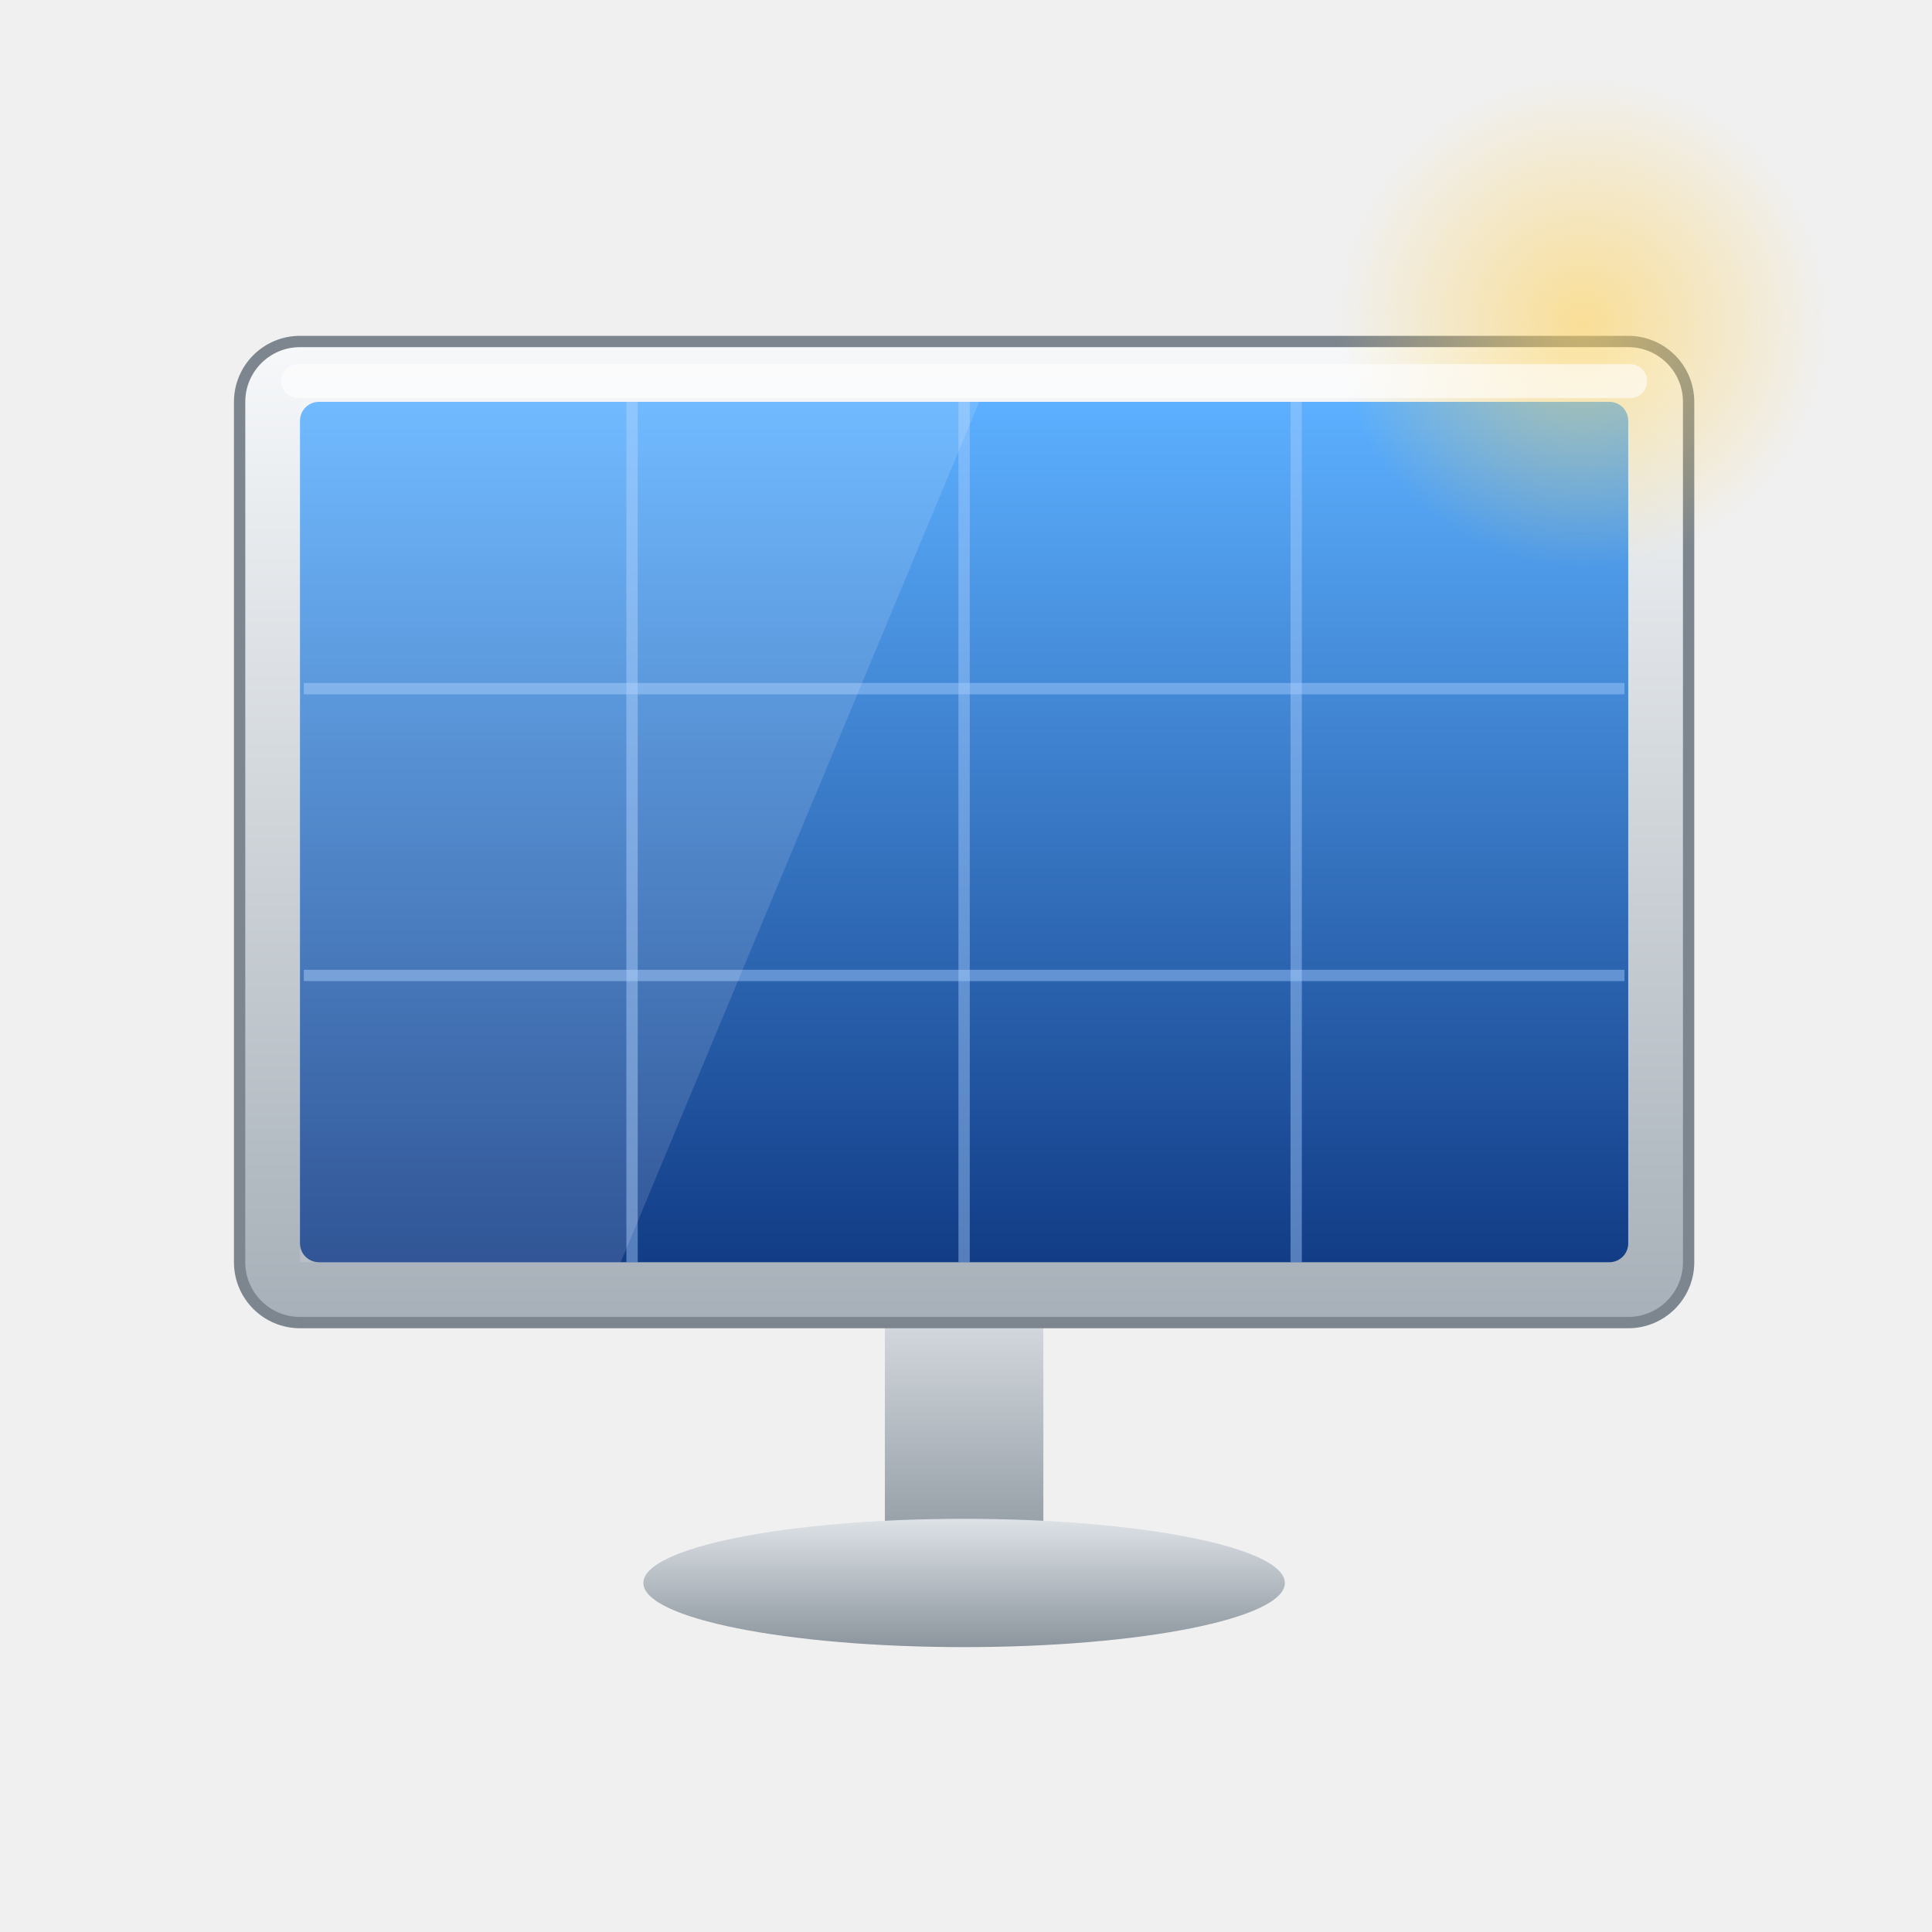
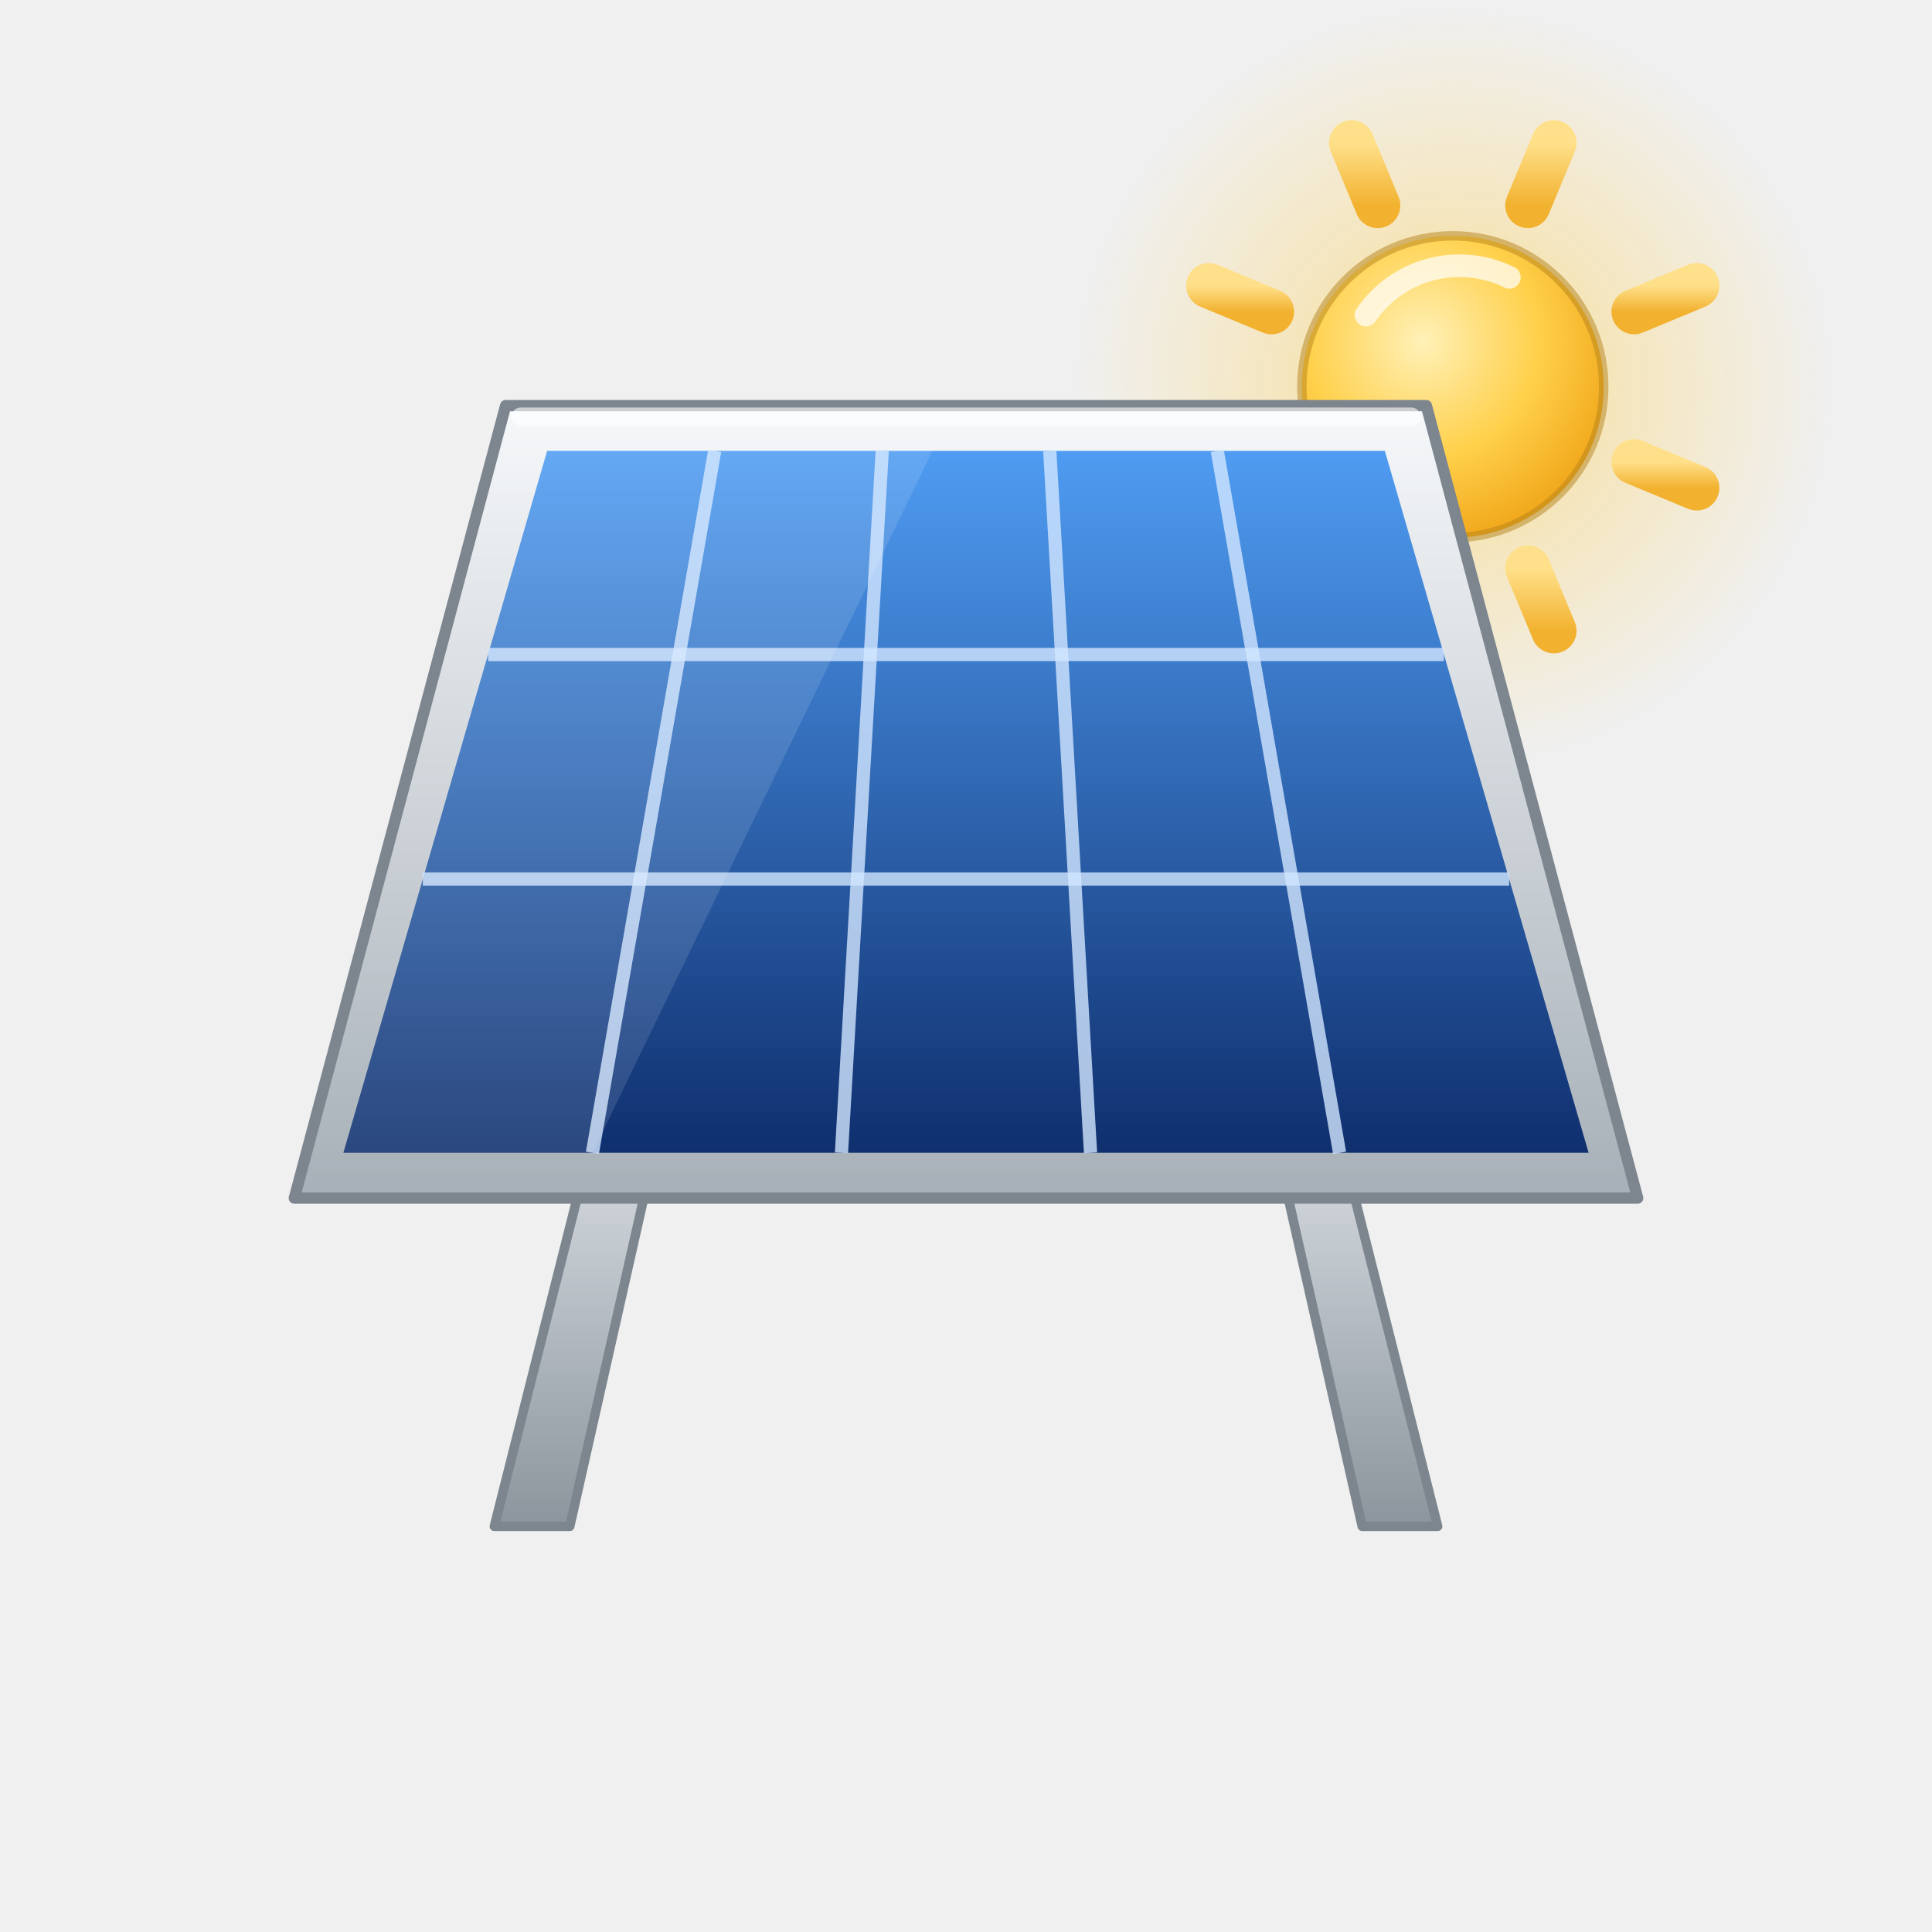
<svg xmlns="http://www.w3.org/2000/svg" viewBox="0 0 1024 1024">
  <defs>
    <linearGradient id="m" x1="0" y1="0" x2="0" y2="1">
      <stop offset="0" stop-color="#F6F8FA" />
      <stop offset="1" stop-color="#A7B0B8" />
    </linearGradient>
    <linearGradient id="me" x1="0" y1="0" x2="0" y2="1">
      <stop offset="0" stop-color="#DDE2E7" />
      <stop offset="1" stop-color="#8C959D" />
    </linearGradient>
-     <linearGradient id="gl" x1="0" y1="0" x2="0" y2="1">
-       <stop offset="0" stop-color="#3B434B" />
-       <stop offset="1" stop-color="#171B1F" />
+     <linearGradient id="c" x1="0" y1="0" x2="0" y2="1">
+       <stop offset="0" stop-color="#4F9CF2" />
+       <stop offset="1" stop-color="#0F2F6E" />
    </linearGradient>
-     <linearGradient id="c" x1="0" y1="0" x2="0" y2="1">
-       <stop offset="0" stop-color="#5CB0FF" />
-       <stop offset="1" stop-color="#123C86" />
+     <radialGradient id="s" cx="0.4" cy="0.35" r="0.7">
+       <stop offset="0" stop-color="#FFF1B8" />
+       <stop offset="0.55" stop-color="#FFD04A" />
+       <stop offset="1" stop-color="#F0A417" />
+     </radialGradient>
+     <linearGradient id="sr" x1="0" y1="0" x2="0" y2="1">
+       <stop offset="0" stop-color="#FFE08A" />
+       <stop offset="1" stop-color="#F2B230" />
    </linearGradient>
    <radialGradient id="h">
      <stop offset="0" stop-color="#FFD25A" stop-opacity="0.6" />
      <stop offset="1" stop-color="#FFD25A" stop-opacity="0" />
    </radialGradient>
  </defs>
-   <g transform="translate(-1 -19)">
-     <rect x="470" y="700" width="84" height="150" rx="16" fill="url(#me)" />
-     <ellipse cx="512" cy="858" rx="170" ry="34" fill="url(#me)" />
-     <rect x="128" y="200" width="768" height="520" rx="32" fill="url(#m)" stroke="#7D868F" stroke-width="6" />
-     <rect x="160" y="232" width="704" height="456" rx="10" fill="url(#c)" />
-     <line x1="336" y1="232" x2="336" y2="688" stroke="#A9D0FF" stroke-opacity="0.45" stroke-width="6" />
-     <line x1="512" y1="232" x2="512" y2="688" stroke="#A9D0FF" stroke-opacity="0.45" stroke-width="6" />
-     <line x1="688" y1="232" x2="688" y2="688" stroke="#A9D0FF" stroke-opacity="0.45" stroke-width="6" />
-     <line x1="162" y1="384" x2="862" y2="384" stroke="#A9D0FF" stroke-opacity="0.45" stroke-width="6" />
-     <line x1="162" y1="536" x2="862" y2="536" stroke="#A9D0FF" stroke-opacity="0.45" stroke-width="6" />
-     <path d="M160,232 L520,232 L330,688 L160,688 Z" fill="#FFFFFF" fill-opacity="0.13" />
-     <circle cx="840" cy="190" r="130" fill="url(#h)" />
-     <rect x="150" y="212" width="724" height="18" rx="9" fill="#FFFFFF" fill-opacity="0.6" />
+   <g transform="translate(0 -53)">
+     <circle cx="770" cy="258" r="200" fill="url(#h)" />
+     <line x1="866.1" y1="297.8" x2="899.3" y2="311.6" stroke="url(#sr)" stroke-width="24" stroke-linecap="round" />
+     <line x1="809.8" y1="354.1" x2="823.6" y2="387.3" stroke="url(#sr)" stroke-width="24" stroke-linecap="round" />
+     <line x1="730.2" y1="354.1" x2="716.4" y2="387.3" stroke="url(#sr)" stroke-width="24" stroke-linecap="round" />
+     <line x1="673.9" y1="297.8" x2="640.7" y2="311.6" stroke="url(#sr)" stroke-width="24" stroke-linecap="round" />
+     <line x1="673.9" y1="218.2" x2="640.7" y2="204.4" stroke="url(#sr)" stroke-width="24" stroke-linecap="round" />
+     <line x1="730.2" y1="161.9" x2="716.4" y2="128.7" stroke="url(#sr)" stroke-width="24" stroke-linecap="round" />
+     <line x1="809.8" y1="161.9" x2="823.6" y2="128.7" stroke="url(#sr)" stroke-width="24" stroke-linecap="round" />
+     <line x1="866.1" y1="218.2" x2="899.3" y2="204.4" stroke="url(#sr)" stroke-width="24" stroke-linecap="round" />
+     <circle cx="770" cy="258" r="80" fill="url(#s)" stroke="#B5821A" stroke-opacity="0.5" stroke-width="5" />
+     <path d="M724,220 A60,60 0 0,1 800,200" stroke="#FFFFFF" stroke-opacity="0.7" stroke-width="12" stroke-linecap="round" fill="none" />
+     <path d="M318,640 L352,640 L302,862 L262,862 Z" fill="url(#me)" stroke="#7D868F" stroke-width="5" stroke-linejoin="round" />
+     <path d="M672,640 L706,640 L762,862 L722,862 Z" fill="url(#me)" stroke="#7D868F" stroke-width="5" stroke-linejoin="round" />
+     <path d="M268,268 L756,268 L868,688 L156,688 Z" fill="url(#m)" stroke="#7D868F" stroke-width="6" stroke-linejoin="round" />
+     <path d="M290,292 L734,292 L842,664 L182,664 Z" fill="url(#c)" />
+     <line x1="378.8" y1="292" x2="314" y2="664" stroke="#D2E6FF" stroke-opacity="0.8" stroke-width="7" />
+     <line x1="467.6" y1="292" x2="446" y2="664" stroke="#D2E6FF" stroke-opacity="0.8" stroke-width="7" />
+     <line x1="556.4" y1="292" x2="578" y2="664" stroke="#D2E6FF" stroke-opacity="0.8" stroke-width="7" />
+     <line x1="645.2" y1="292" x2="710" y2="664" stroke="#D2E6FF" stroke-opacity="0.8" stroke-width="7" />
+     <line x1="258.7" y1="399.9" x2="765.3" y2="399.9" stroke="#D2E6FF" stroke-opacity="0.8" stroke-width="7" />
+     <line x1="224.1" y1="518.9" x2="799.9" y2="518.9" stroke="#D2E6FF" stroke-opacity="0.8" stroke-width="7" />
+     <path d="M290,292 L494.2,292 L314,664 L182,664 Z" fill="#FFFFFF" fill-opacity="0.12" />
+     <path d="M276,274 L748,274" stroke="#FFFFFF" stroke-opacity="0.6" stroke-width="10" stroke-linecap="round" />
  </g>
</svg>
